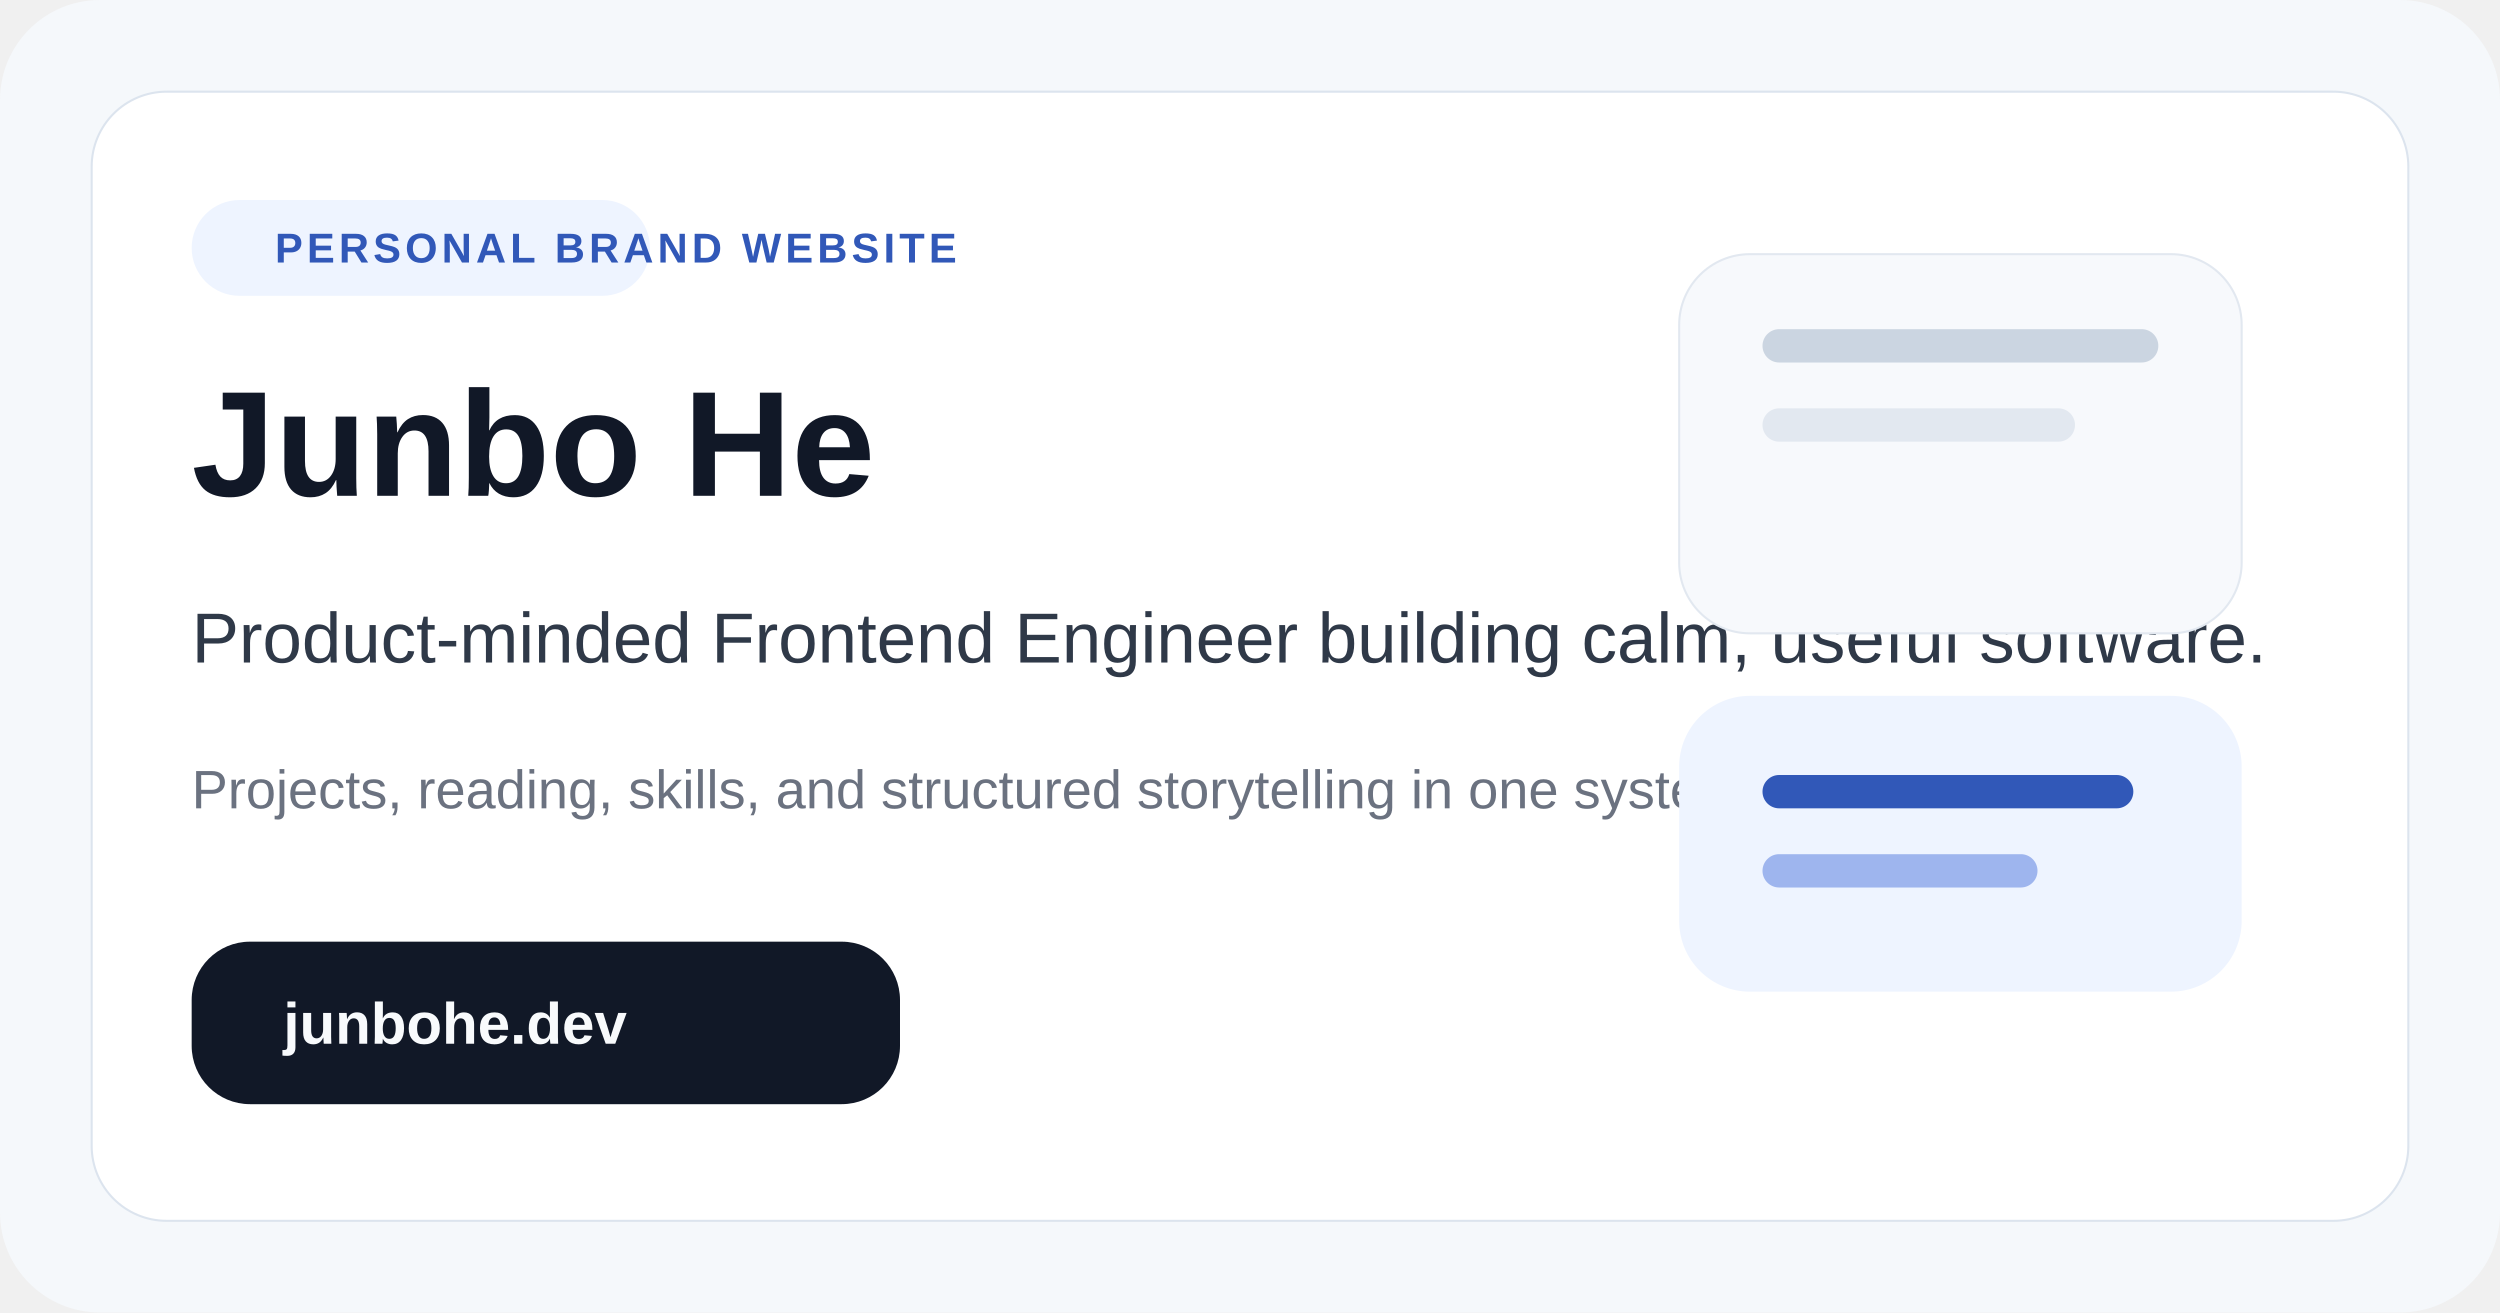
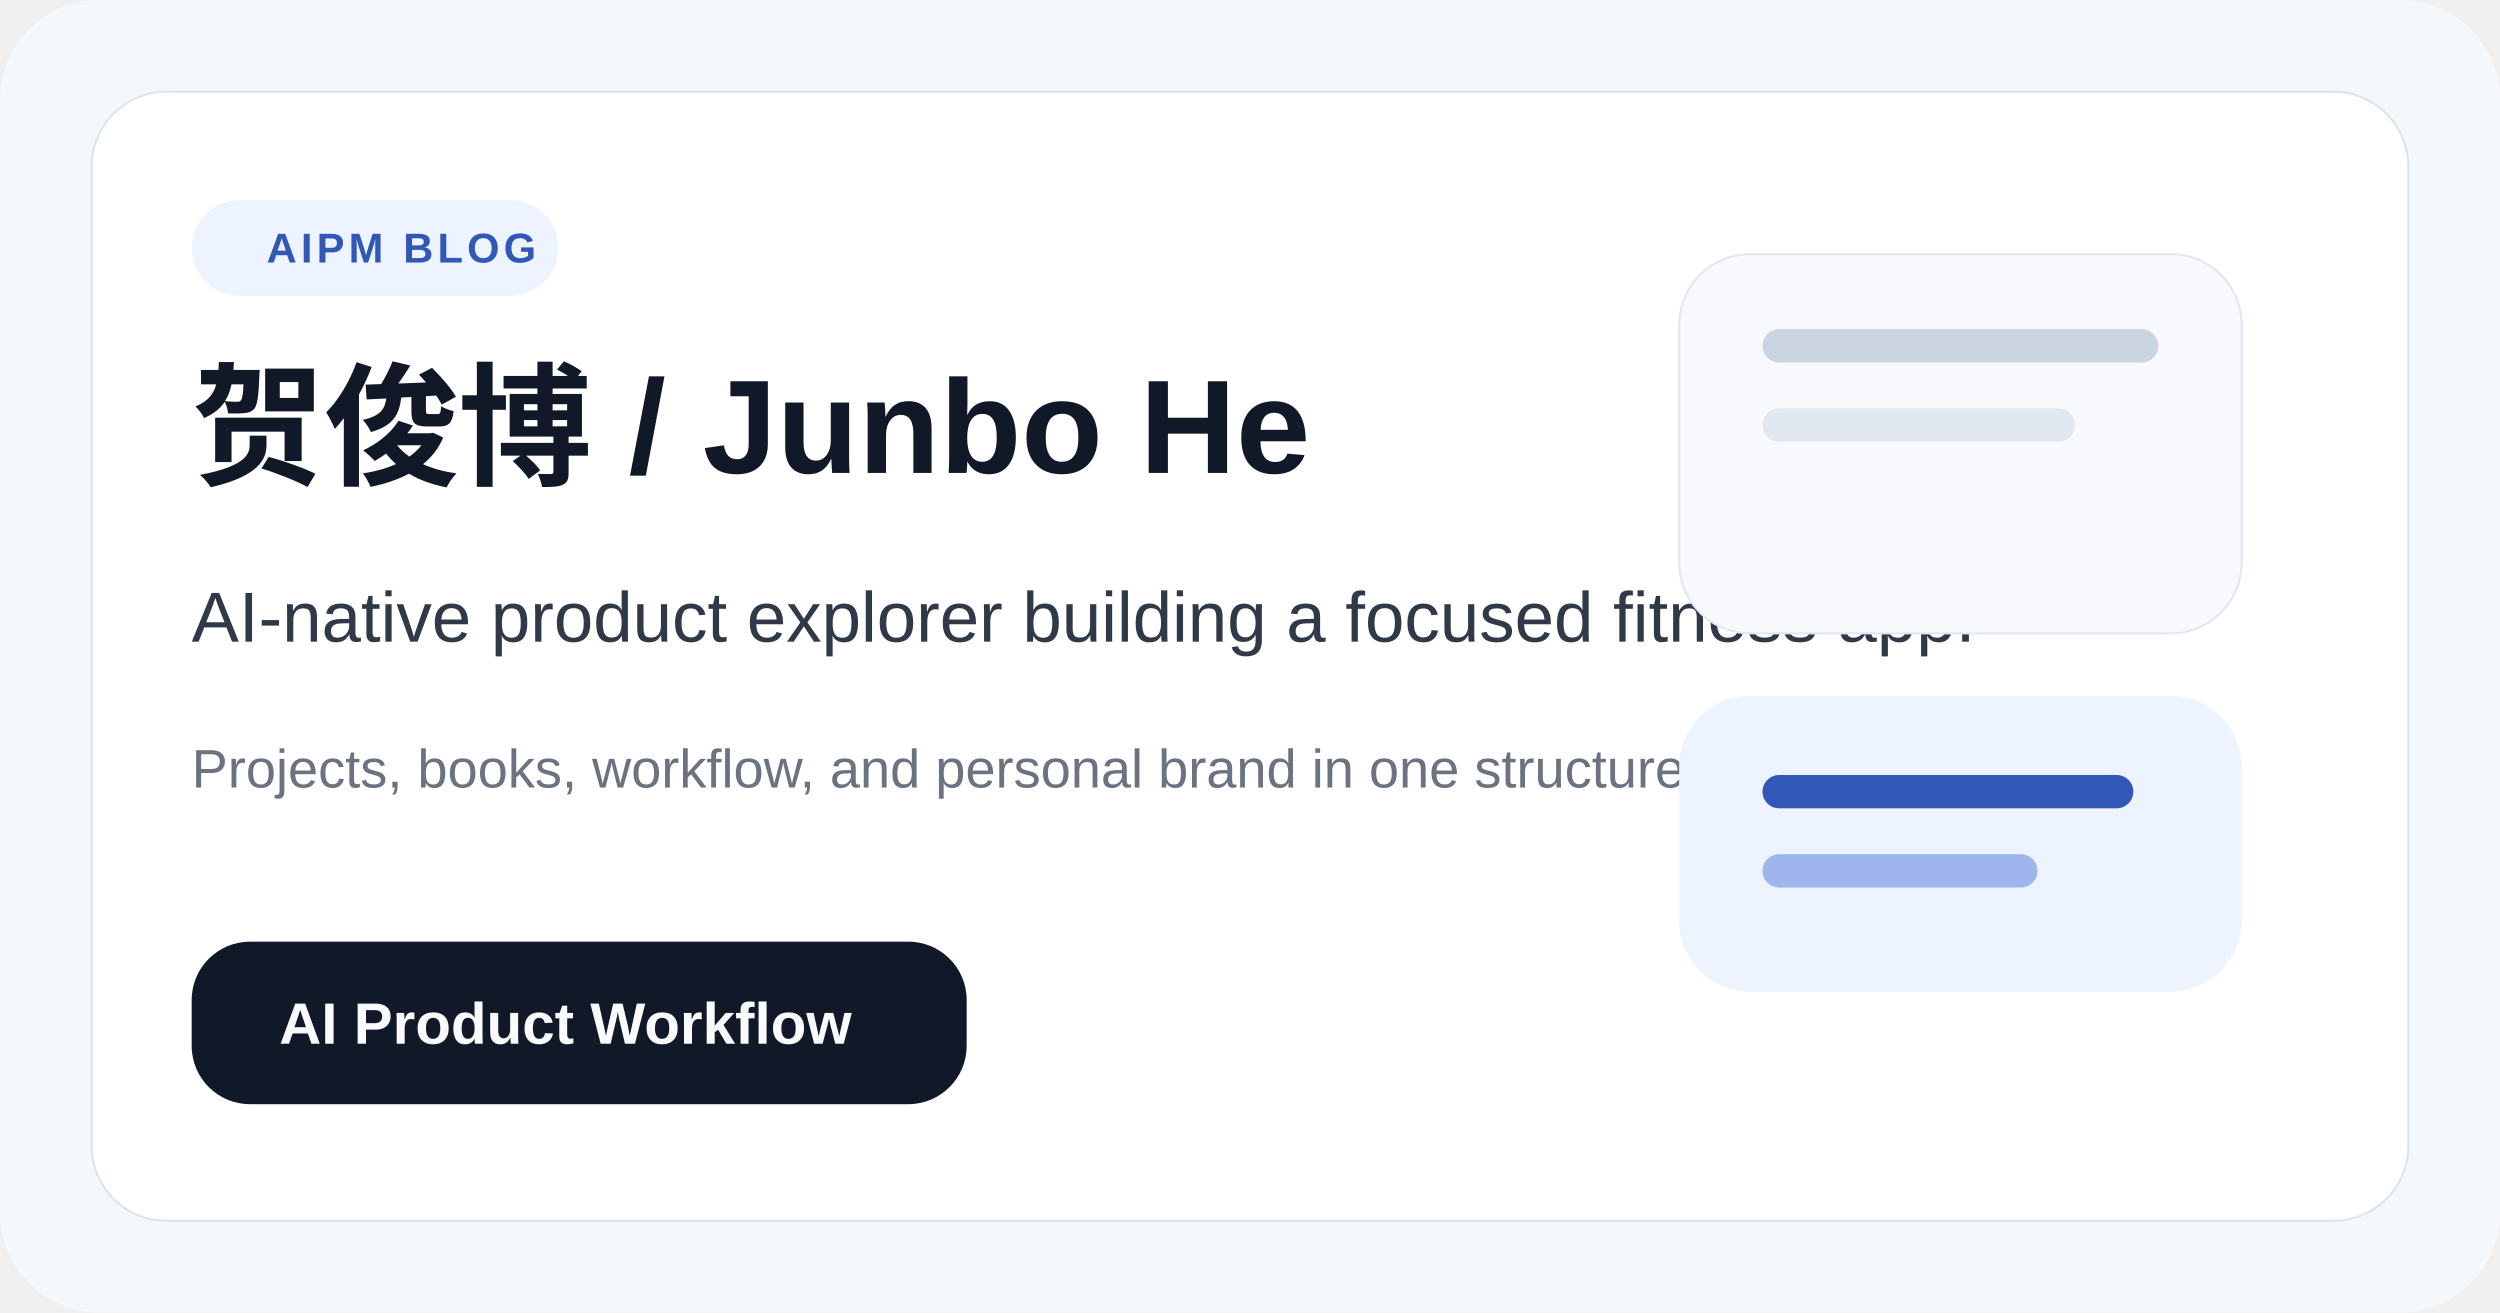
<svg xmlns="http://www.w3.org/2000/svg" viewBox="0 0 1200 630" fill="none">
  <rect width="1200" height="630" rx="48" fill="#F5F8FB" />
  <rect x="44" y="44" width="1112" height="542" rx="36" fill="#FFFFFF" stroke="#DCE4EE" />
-   <rect x="92" y="96" width="220" height="46" rx="23" fill="#EEF4FF" />
-   <text x="132" y="126" fill="#3158B8" font-family="Arial, sans-serif" font-size="20" font-weight="700" letter-spacing="2">PERSONAL BRAND WEBSITE</text>
-   <text x="92" y="238" fill="#111827" font-family="Arial, sans-serif" font-size="72" font-weight="700">Junbo He</text>
-   <text x="92" y="318" fill="#2F3948" font-family="Arial, sans-serif" font-size="34">Product-minded Frontend Engineer building calm, useful software.</text>
-   <text x="92" y="388" fill="#6B7280" font-family="Arial, sans-serif" font-size="26">Projects, reading, skills, and structured storytelling in one system.</text>
-   <rect x="92" y="452" width="340" height="78" rx="28" fill="#111827" />
-   <text x="136" y="501" fill="#F8FAFC" font-family="Arial, sans-serif" font-size="28" font-weight="700">junbohe.dev</text>
+   <rect x="92" y="96" width="176" height="46" rx="23" fill="#EEF4FF" />
+   <text x="128" y="126" fill="#3158B8" font-family="Arial, sans-serif" font-size="20" font-weight="700" letter-spacing="2">AIPM BLOG</text>
+   <text x="92" y="228" fill="#111827" font-family="PingFang SC, Microsoft YaHei, Arial, sans-serif" font-size="64" font-weight="700">贺俊博 / Junbo He</text>
+   <text x="92" y="308" fill="#2F3948" font-family="PingFang SC, Microsoft YaHei, Arial, sans-serif" font-size="34">AI-native product explorer building a focused fitness app.</text>
+   <text x="92" y="378" fill="#6B7280" font-family="PingFang SC, Microsoft YaHei, Arial, sans-serif" font-size="26">Projects, books, workflow, and personal brand in one structured system.</text>
+   <rect x="92" y="452" width="372" height="78" rx="28" fill="#111827" />
+   <text x="134" y="501" fill="#F8FAFC" font-family="Arial, sans-serif" font-size="28" font-weight="700">AI Product Workflow</text>
  <rect x="806" y="122" width="270" height="182" rx="34" fill="#F7F9FC" stroke="#E2E8F0" />
  <rect x="846" y="158" width="190" height="16" rx="8" fill="#CBD5E1" />
  <rect x="846" y="196" width="150" height="16" rx="8" fill="#E2E8F0" />
  <rect x="806" y="334" width="270" height="142" rx="34" fill="#EEF4FF" />
  <rect x="846" y="372" width="178" height="16" rx="8" fill="#3158B8" />
  <rect x="846" y="410" width="132" height="16" rx="8" fill="#9EB5EE" />
</svg>
